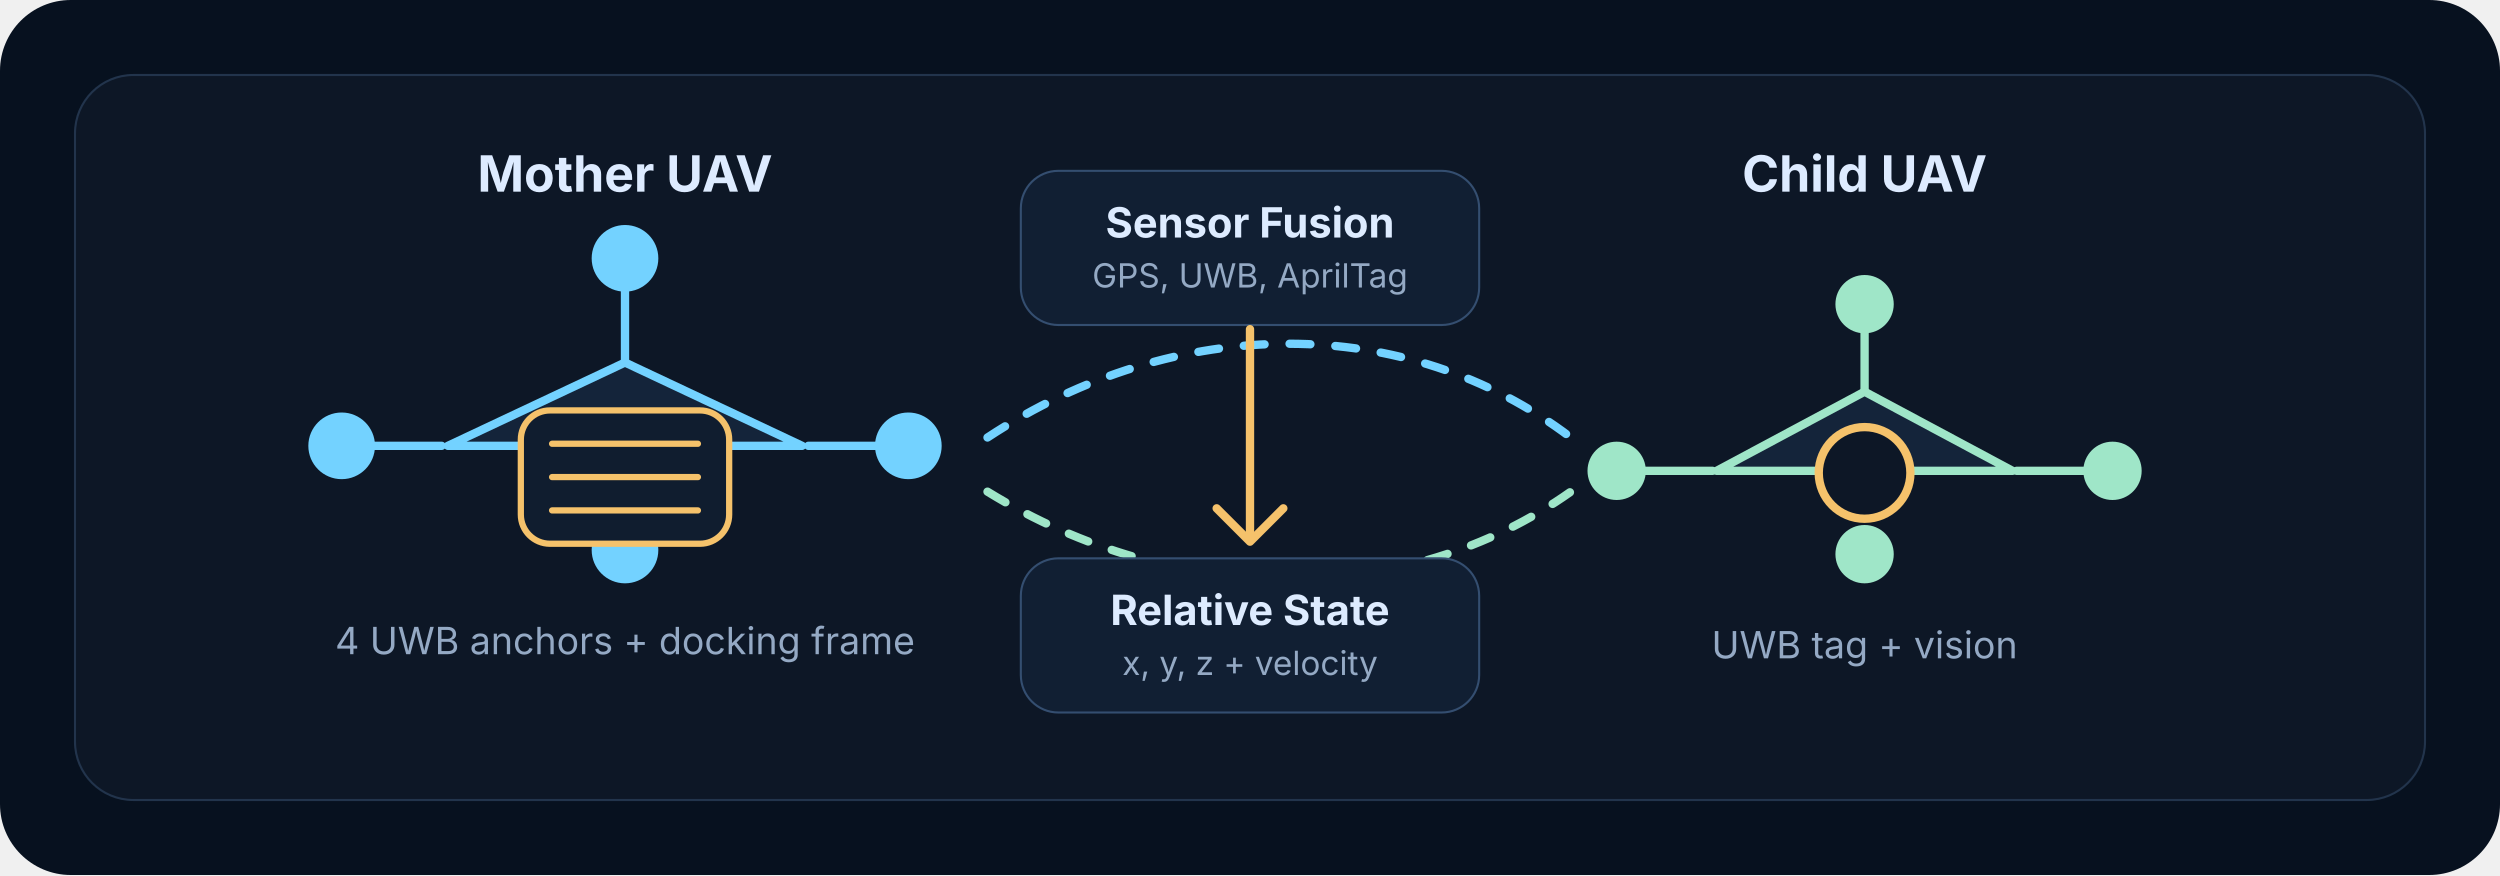
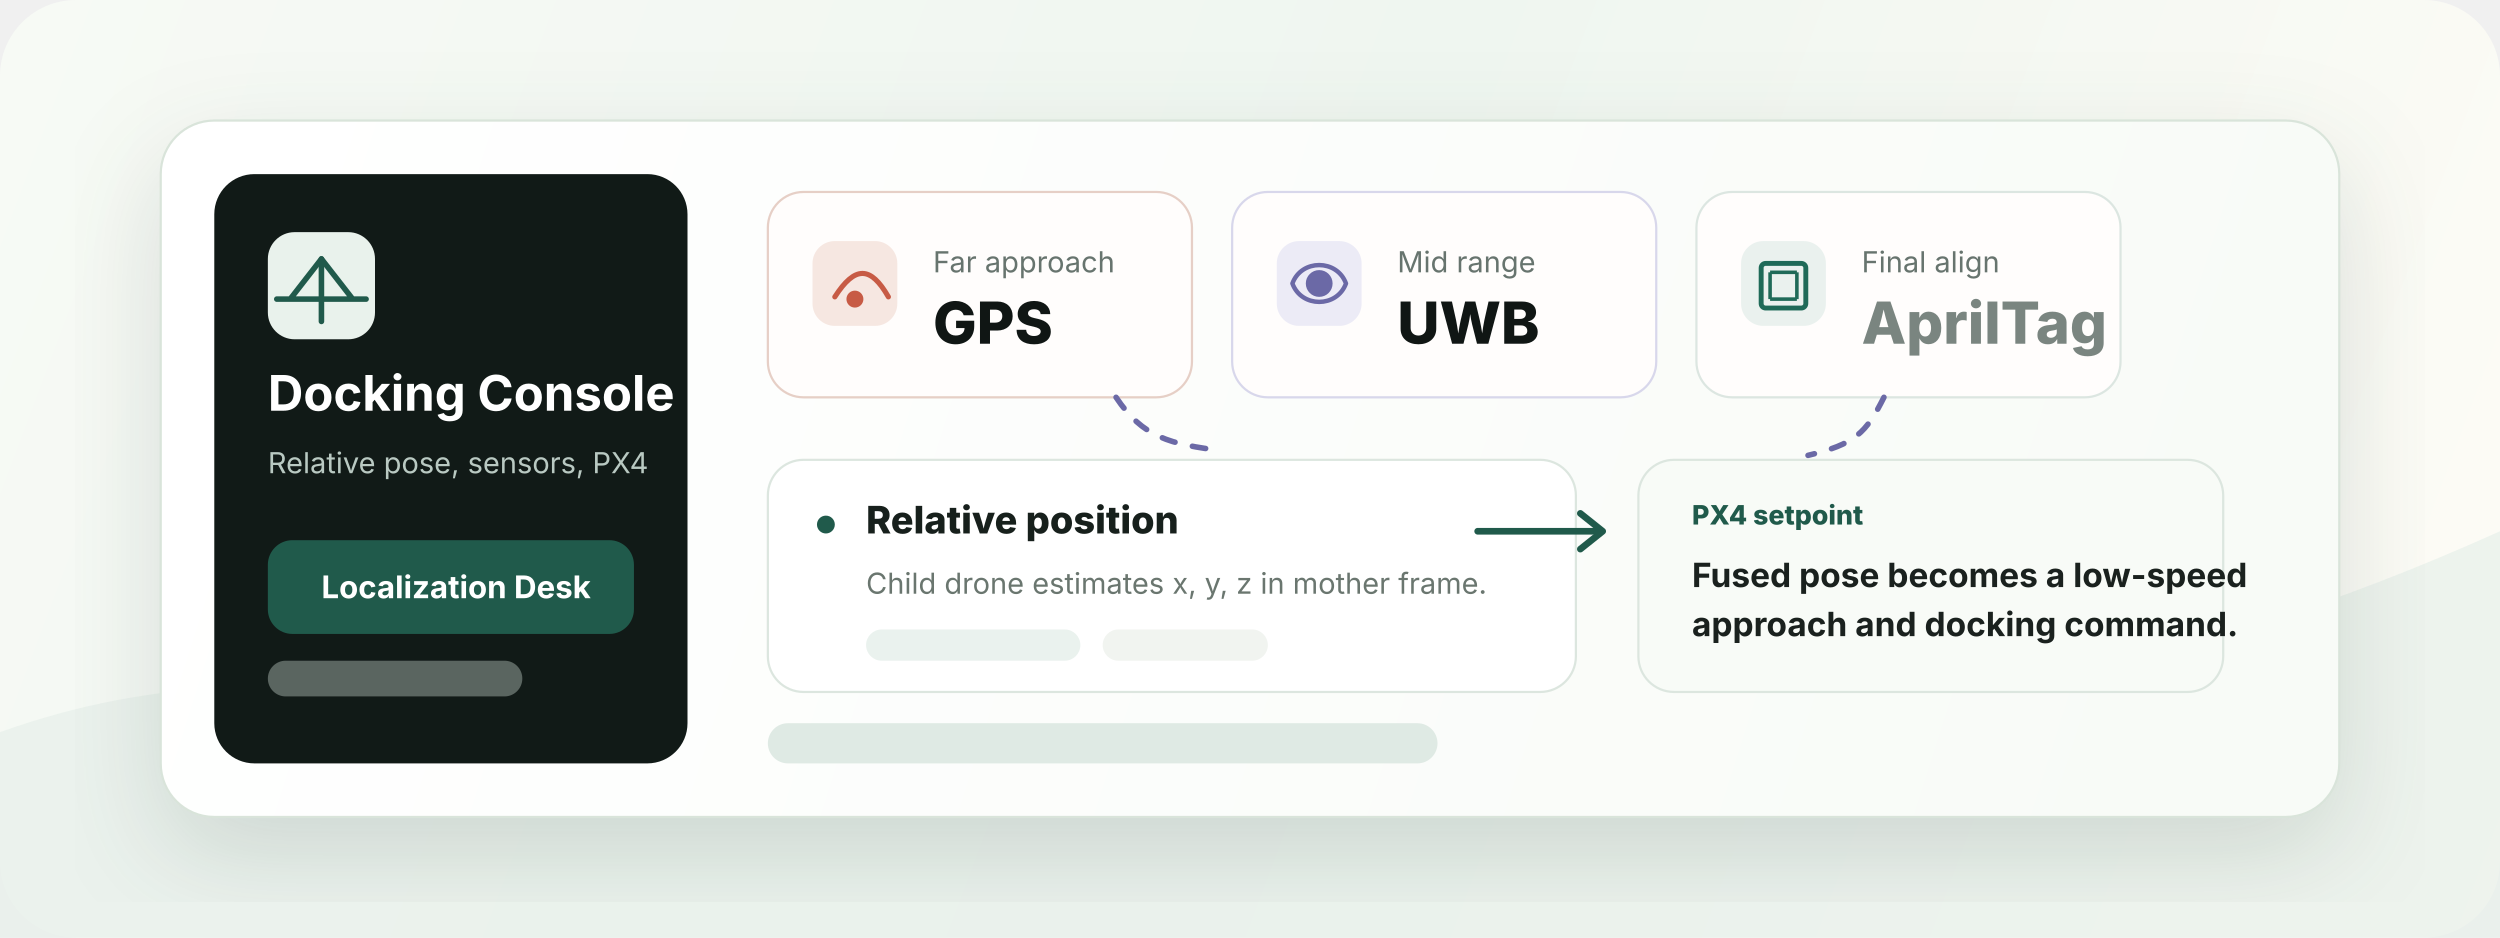
- <svg xmlns="http://www.w3.org/2000/svg" width="1200" height="420" viewBox="0 0 1200 420" fill="none" role="img" aria-labelledby="title desc">
-   <rect width="1200" height="420" rx="34" fill="#07111F" />
-   <rect x="36" y="36" width="1128" height="348" rx="28" fill="#0D1726" stroke="#22344C" />
-   <g transform="translate(120 92)">
-     <text x="180" y="0" text-anchor="middle" fill="#DDEBFF" font-family="Inter, Segoe UI, Arial, sans-serif" font-size="24" font-weight="700">Mother UAV</text>
-     <path d="M180 82L95 122H265L180 82Z" fill="#14243A" stroke="#73D2FF" stroke-width="4" stroke-linejoin="round" />
-     <path d="M180 82V32" stroke="#73D2FF" stroke-width="4" stroke-linecap="round" />
-     <path d="M92 122H44M268 122H316" stroke="#73D2FF" stroke-width="4" stroke-linecap="round" />
-     <circle cx="44" cy="122" r="16" fill="#73D2FF" />
-     <circle cx="316" cy="122" r="16" fill="#73D2FF" />
-     <circle cx="180" cy="32" r="16" fill="#73D2FF" />
-     <circle cx="180" cy="172" r="16" fill="#73D2FF" />
-     <rect x="130" y="105" width="100" height="64" rx="14" fill="#101D2F" stroke="#F5C26B" stroke-width="3" />
-     <path d="M145 121H215M145 137H215M145 153H215" stroke="#F5C26B" stroke-width="3" stroke-linecap="round" />
-     <text x="180" y="222" text-anchor="middle" fill="#94A9C4" font-family="Inter, Segoe UI, Arial, sans-serif" font-size="18">4 UWB anchors + docking frame</text>
+ <svg xmlns="http://www.w3.org/2000/svg" width="1120" height="420" viewBox="0 0 1120 420" fill="none" role="img" aria-labelledby="title desc">
+   <defs>
+     <linearGradient id="bg" x1="0" y1="0" x2="1120" y2="420" gradientUnits="userSpaceOnUse">
+       <stop stop-color="#F7FAF5" />
+       <stop offset="0.52" stop-color="#EFF6F0" />
+       <stop offset="1" stop-color="#FEFCF6" />
+     </linearGradient>
+     <linearGradient id="panel" x1="92" y1="76" x2="982" y2="358" gradientUnits="userSpaceOnUse">
+       <stop stop-color="#FFFFFF" />
+       <stop offset="1" stop-color="#F8FBF7" />
+     </linearGradient>
+     <filter id="shadow" x="34" y="18" width="1052" height="386" filterUnits="userSpaceOnUse" color-interpolation-filters="sRGB">
+       <feFlood flood-opacity="0" result="BackgroundImageFix" />
+       <feColorMatrix in="SourceAlpha" type="matrix" values="0 0 0 0 0 0 0 0 0 0 0 0 0 0 0 0 0 0 127 0" result="hardAlpha" />
+       <feOffset dy="18" />
+       <feGaussianBlur stdDeviation="24" />
+       <feColorMatrix type="matrix" values="0 0 0 0 0.12 0 0 0 0 0.22 0 0 0 0 0.18 0 0 0 0.14 0" />
+       <feBlend mode="normal" in2="BackgroundImageFix" result="effect1_dropShadow" />
+       <feBlend mode="normal" in="SourceGraphic" in2="effect1_dropShadow" result="shape" />
+     </filter>
+   </defs>
+   <rect width="1120" height="420" rx="34" fill="url(#bg)" />
+   <path d="M0 328C142 277 235 343 365 292C512 235 588 258 712 291C846 327 973 304 1120 238V420H0V328Z" fill="#E7F0EA" opacity="0.72" />
+   <g filter="url(#shadow)">
+     <rect x="72" y="54" width="976" height="312" rx="24" fill="url(#panel)" stroke="#D9E4DA" />
  </g>
-   <g transform="translate(730 116)">
-     <text x="165" y="-24" text-anchor="middle" fill="#DDEBFF" font-family="Inter, Segoe UI, Arial, sans-serif" font-size="24" font-weight="700">Child UAV</text>
-     <path d="M165 72L94 110H236L165 72Z" fill="#14243A" stroke="#9FE6C8" stroke-width="4" stroke-linejoin="round" />
-     <path d="M165 72V30" stroke="#9FE6C8" stroke-width="4" stroke-linecap="round" />
-     <path d="M92 110H46M238 110H284" stroke="#9FE6C8" stroke-width="4" stroke-linecap="round" />
-     <circle cx="46" cy="110" r="14" fill="#9FE6C8" />
-     <circle cx="284" cy="110" r="14" fill="#9FE6C8" />
-     <circle cx="165" cy="30" r="14" fill="#9FE6C8" />
-     <circle cx="165" cy="150" r="14" fill="#9FE6C8" />
-     <circle cx="165" cy="111" r="22" fill="#0D1726" stroke="#F5C26B" stroke-width="4" />
-     <text x="165" y="200" text-anchor="middle" fill="#94A9C4" font-family="Inter, Segoe UI, Arial, sans-serif" font-size="18">UWB tag + vision</text>
+   <rect x="96" y="78" width="212" height="264" rx="18" fill="#111A17" />
+   <rect x="120" y="104" width="48" height="48" rx="12" fill="#E9F2EC" />
+   <path d="M124 134H164M130 134L144 116L158 134" stroke="#205A4B" stroke-width="2.5" stroke-linecap="round" stroke-linejoin="round" />
+   <path d="M144 116V144" stroke="#205A4B" stroke-width="2.5" stroke-linecap="round" />
+   <text x="120" y="184" fill="#FFFFFF" font-family="Inter,Segoe UI,Arial,sans-serif" font-size="22" font-weight="700">Docking Console</text>
+   <text x="120" y="212" fill="#B9C9C2" font-family="Inter,Segoe UI,Arial,sans-serif" font-size="13">Relative pose, sensors, PX4</text>
+   <rect x="120" y="242" width="164" height="42" rx="11" fill="#205A4B" />
+   <text x="144" y="268" fill="#FFFFFF" font-family="Inter,Segoe UI,Arial,sans-serif" font-size="14" font-weight="700">Localization Desk</text>
+   <rect x="120" y="296" width="114" height="16" rx="8" fill="#DCE8E1" opacity="0.36" />
+   <g>
+     <rect x="344" y="86" width="190" height="92" rx="16" fill="#FFFDFC" stroke="#E6CFC6" />
+     <rect x="364" y="108" width="38" height="38" rx="10" fill="#F6E7E1" />
+     <path d="M374 133C383 119 390 119 398 133" stroke="#C75B45" stroke-width="2.3" stroke-linecap="round" />
+     <circle cx="383" cy="134" r="3.8" fill="#C75B45" />
+     <text x="418" y="122" fill="#67746E" font-family="Inter,Segoe UI,Arial,sans-serif" font-size="13">Far approach</text>
+     <text x="418" y="154" fill="#101614" font-family="Inter,Segoe UI,Arial,sans-serif" font-size="26" font-weight="800">GPS</text>
+     <rect x="552" y="86" width="190" height="92" rx="16" fill="#FFFDFC" stroke="#D8D7EB" />
+     <rect x="572" y="108" width="38" height="38" rx="10" fill="#ECEBF6" />
+     <circle cx="591" cy="127" r="6" fill="#6B69A6" />
+     <path d="M579 127C583 116 599 116 603 127M579 127C583 138 599 138 603 127" stroke="#6B69A6" stroke-width="2" stroke-linecap="round" />
+     <text x="626" y="122" fill="#67746E" font-family="Inter,Segoe UI,Arial,sans-serif" font-size="13">Mid range</text>
+     <text x="626" y="154" fill="#101614" font-family="Inter,Segoe UI,Arial,sans-serif" font-size="26" font-weight="800">UWB</text>
+     <rect x="760" y="86" width="190" height="92" rx="16" fill="#FFFDFC" stroke="#DCE6E1" />
+     <rect x="780" y="108" width="38" height="38" rx="10" fill="#EAF1EE" />
+     <rect x="789" y="118" width="20" height="20" rx="2" stroke="#1F6A58" stroke-width="2.2" />
+     <path d="M793 122H805M793 134H805M793 122V134M805 122V134" stroke="#1F6A58" stroke-width="1.6" />
+     <text x="834" y="122" fill="#67746E" font-family="Inter,Segoe UI,Arial,sans-serif" font-size="13">Final align</text>
+     <text x="834" y="154" fill="#7A8580" font-family="Inter,Segoe UI,Arial,sans-serif" font-size="26" font-weight="800">AprilTag</text>
  </g>
-   <path d="M474 210C565 150 675 150 754 210" stroke="#73D2FF" stroke-width="4" stroke-dasharray="10 12" stroke-linecap="round" />
-   <path d="M474 236C565 292 675 292 754 236" stroke="#9FE6C8" stroke-width="4" stroke-dasharray="10 12" stroke-linecap="round" />
-   <g transform="translate(490 268)">
-     <rect width="220" height="74" rx="18" fill="#111F33" stroke="#344E70" />
-     <text x="110" y="32" text-anchor="middle" fill="#DDEBFF" font-family="Inter, Segoe UI, Arial, sans-serif" font-size="20" font-weight="700">Relative State</text>
-     <text x="110" y="56" text-anchor="middle" fill="#94A9C4" font-family="Inter, Segoe UI, Arial, sans-serif" font-size="16">x, y, z + velocity</text>
+   <g>
+     <rect x="344" y="206" width="362" height="104" rx="16" fill="#FFFFFF" stroke="#DCE6DF" />
+     <circle cx="370" cy="235" r="4" fill="#205A4B" />
+     <text x="388" y="239" fill="#17201C" font-family="Inter,Segoe UI,Arial,sans-serif" font-size="17" font-weight="800">Relative position</text>
+     <text x="388" y="266" fill="#6A766F" font-family="Inter,Segoe UI,Arial,sans-serif" font-size="13">Child drone estimates x, y, z in mother frame.</text>
+     <rect x="388" y="282" width="96" height="14" rx="7" fill="#EAF2EE" />
+     <rect x="494" y="282" width="74" height="14" rx="7" fill="#F1F4F0" />
+     <rect x="344" y="324" width="300" height="18" rx="9" fill="#DFEAE4" />
  </g>
-   <g transform="translate(490 82)">
-     <rect width="220" height="74" rx="18" fill="#111F33" stroke="#344E70" />
-     <text x="110" y="32" text-anchor="middle" fill="#DDEBFF" font-family="Inter, Segoe UI, Arial, sans-serif" font-size="20" font-weight="700">Sensor Fusion</text>
-     <text x="110" y="56" text-anchor="middle" fill="#94A9C4" font-family="Inter, Segoe UI, Arial, sans-serif" font-size="16">GPS, UWB, AprilTag</text>
+   <g>
+     <rect x="734" y="206" width="262" height="104" rx="16" fill="#F8FBF7" stroke="#DCE6DF" />
+     <text x="758" y="235" fill="#205A4B" font-family="Inter,Segoe UI,Arial,sans-serif" font-size="12" font-weight="800">PX4 setpoint</text>
+     <text x="758" y="263" fill="#1A211E" font-family="Inter,Segoe UI,Arial,sans-serif" font-size="15" font-weight="700">Fused pose becomes a low-speed</text>
+     <text x="758" y="285" fill="#1A211E" font-family="Inter,Segoe UI,Arial,sans-serif" font-size="15" font-weight="700">approach and docking command.</text>
  </g>
-   <path d="M600 158V257" stroke="#F5C26B" stroke-width="4" stroke-linecap="round" />
-   <path d="M584 244L600 260L616 244" stroke="#F5C26B" stroke-width="4" stroke-linecap="round" stroke-linejoin="round" />
+   <path d="M662 238C684 238 694 238 716 238" stroke="#205A4B" stroke-width="3" stroke-linecap="round" />
+   <path d="M708 230L718 238L708 246" stroke="#205A4B" stroke-width="3" stroke-linecap="round" stroke-linejoin="round" />
+   <path d="M500 178C512 196 524 199 548 202" stroke="#6B69A6" stroke-width="2.5" stroke-linecap="round" stroke-dasharray="6 8" />
+   <path d="M844 178C836 194 831 199 810 204" stroke="#6B69A6" stroke-width="2.5" stroke-linecap="round" stroke-dasharray="6 8" />
</svg>
